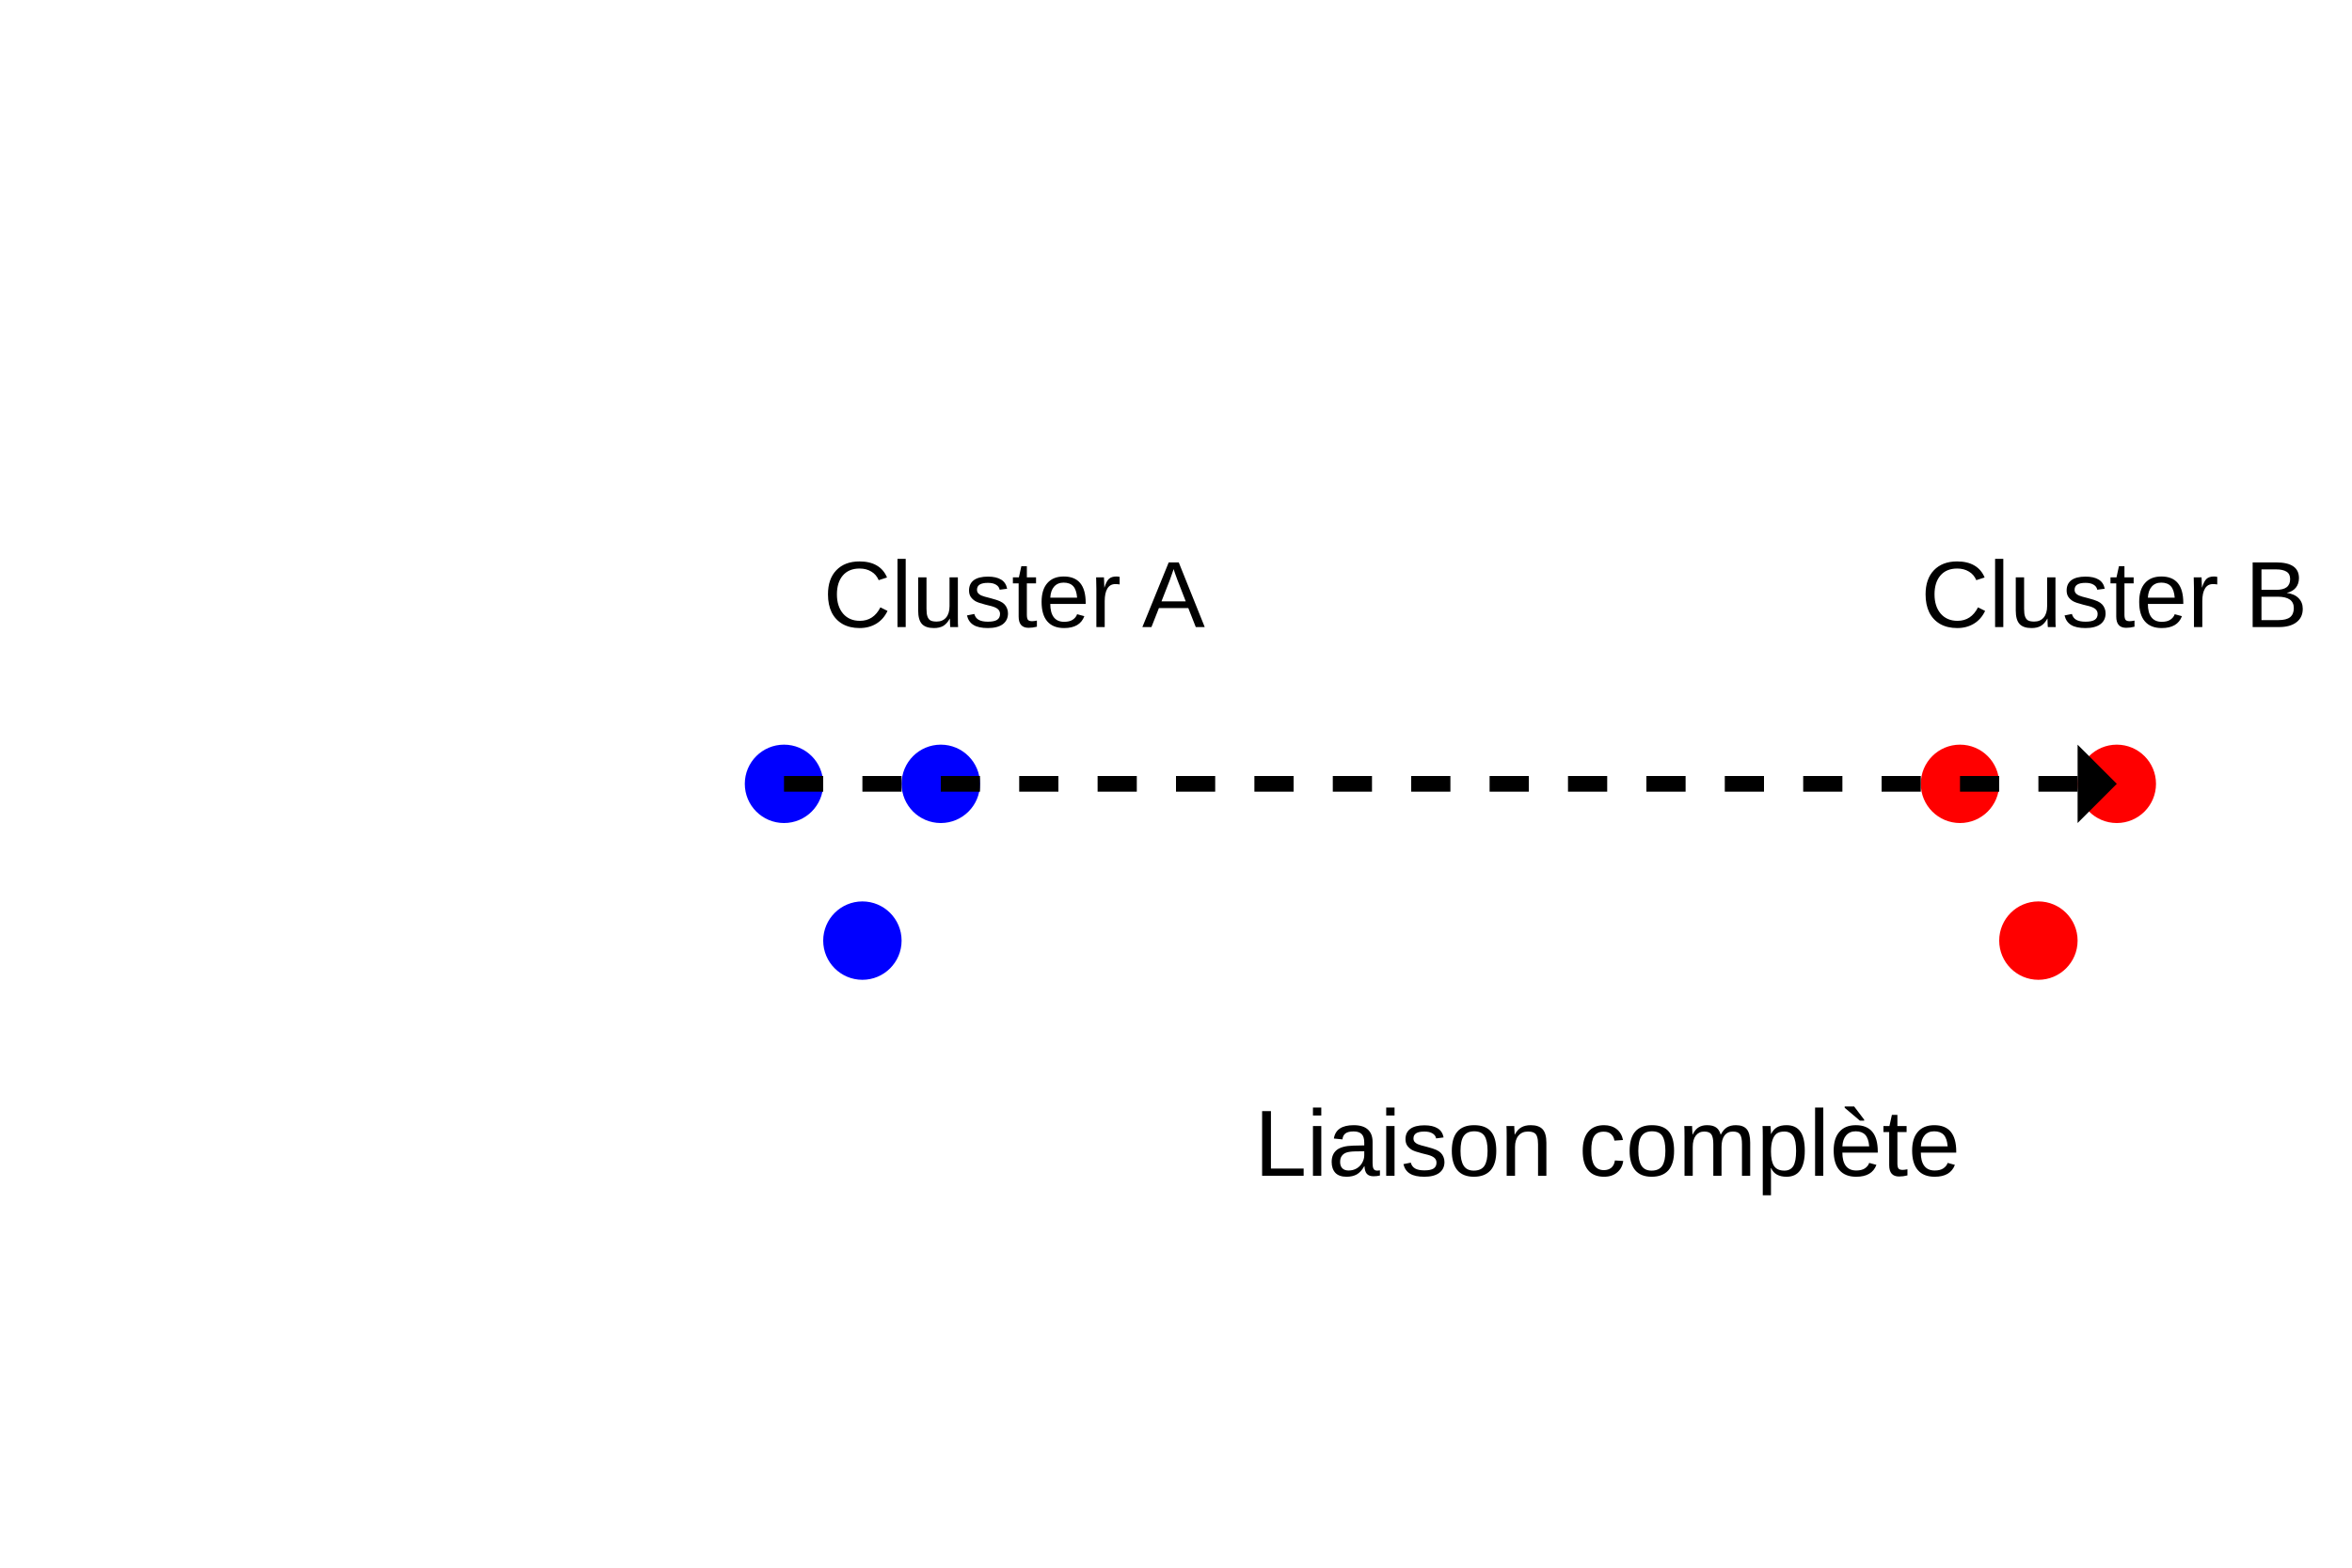
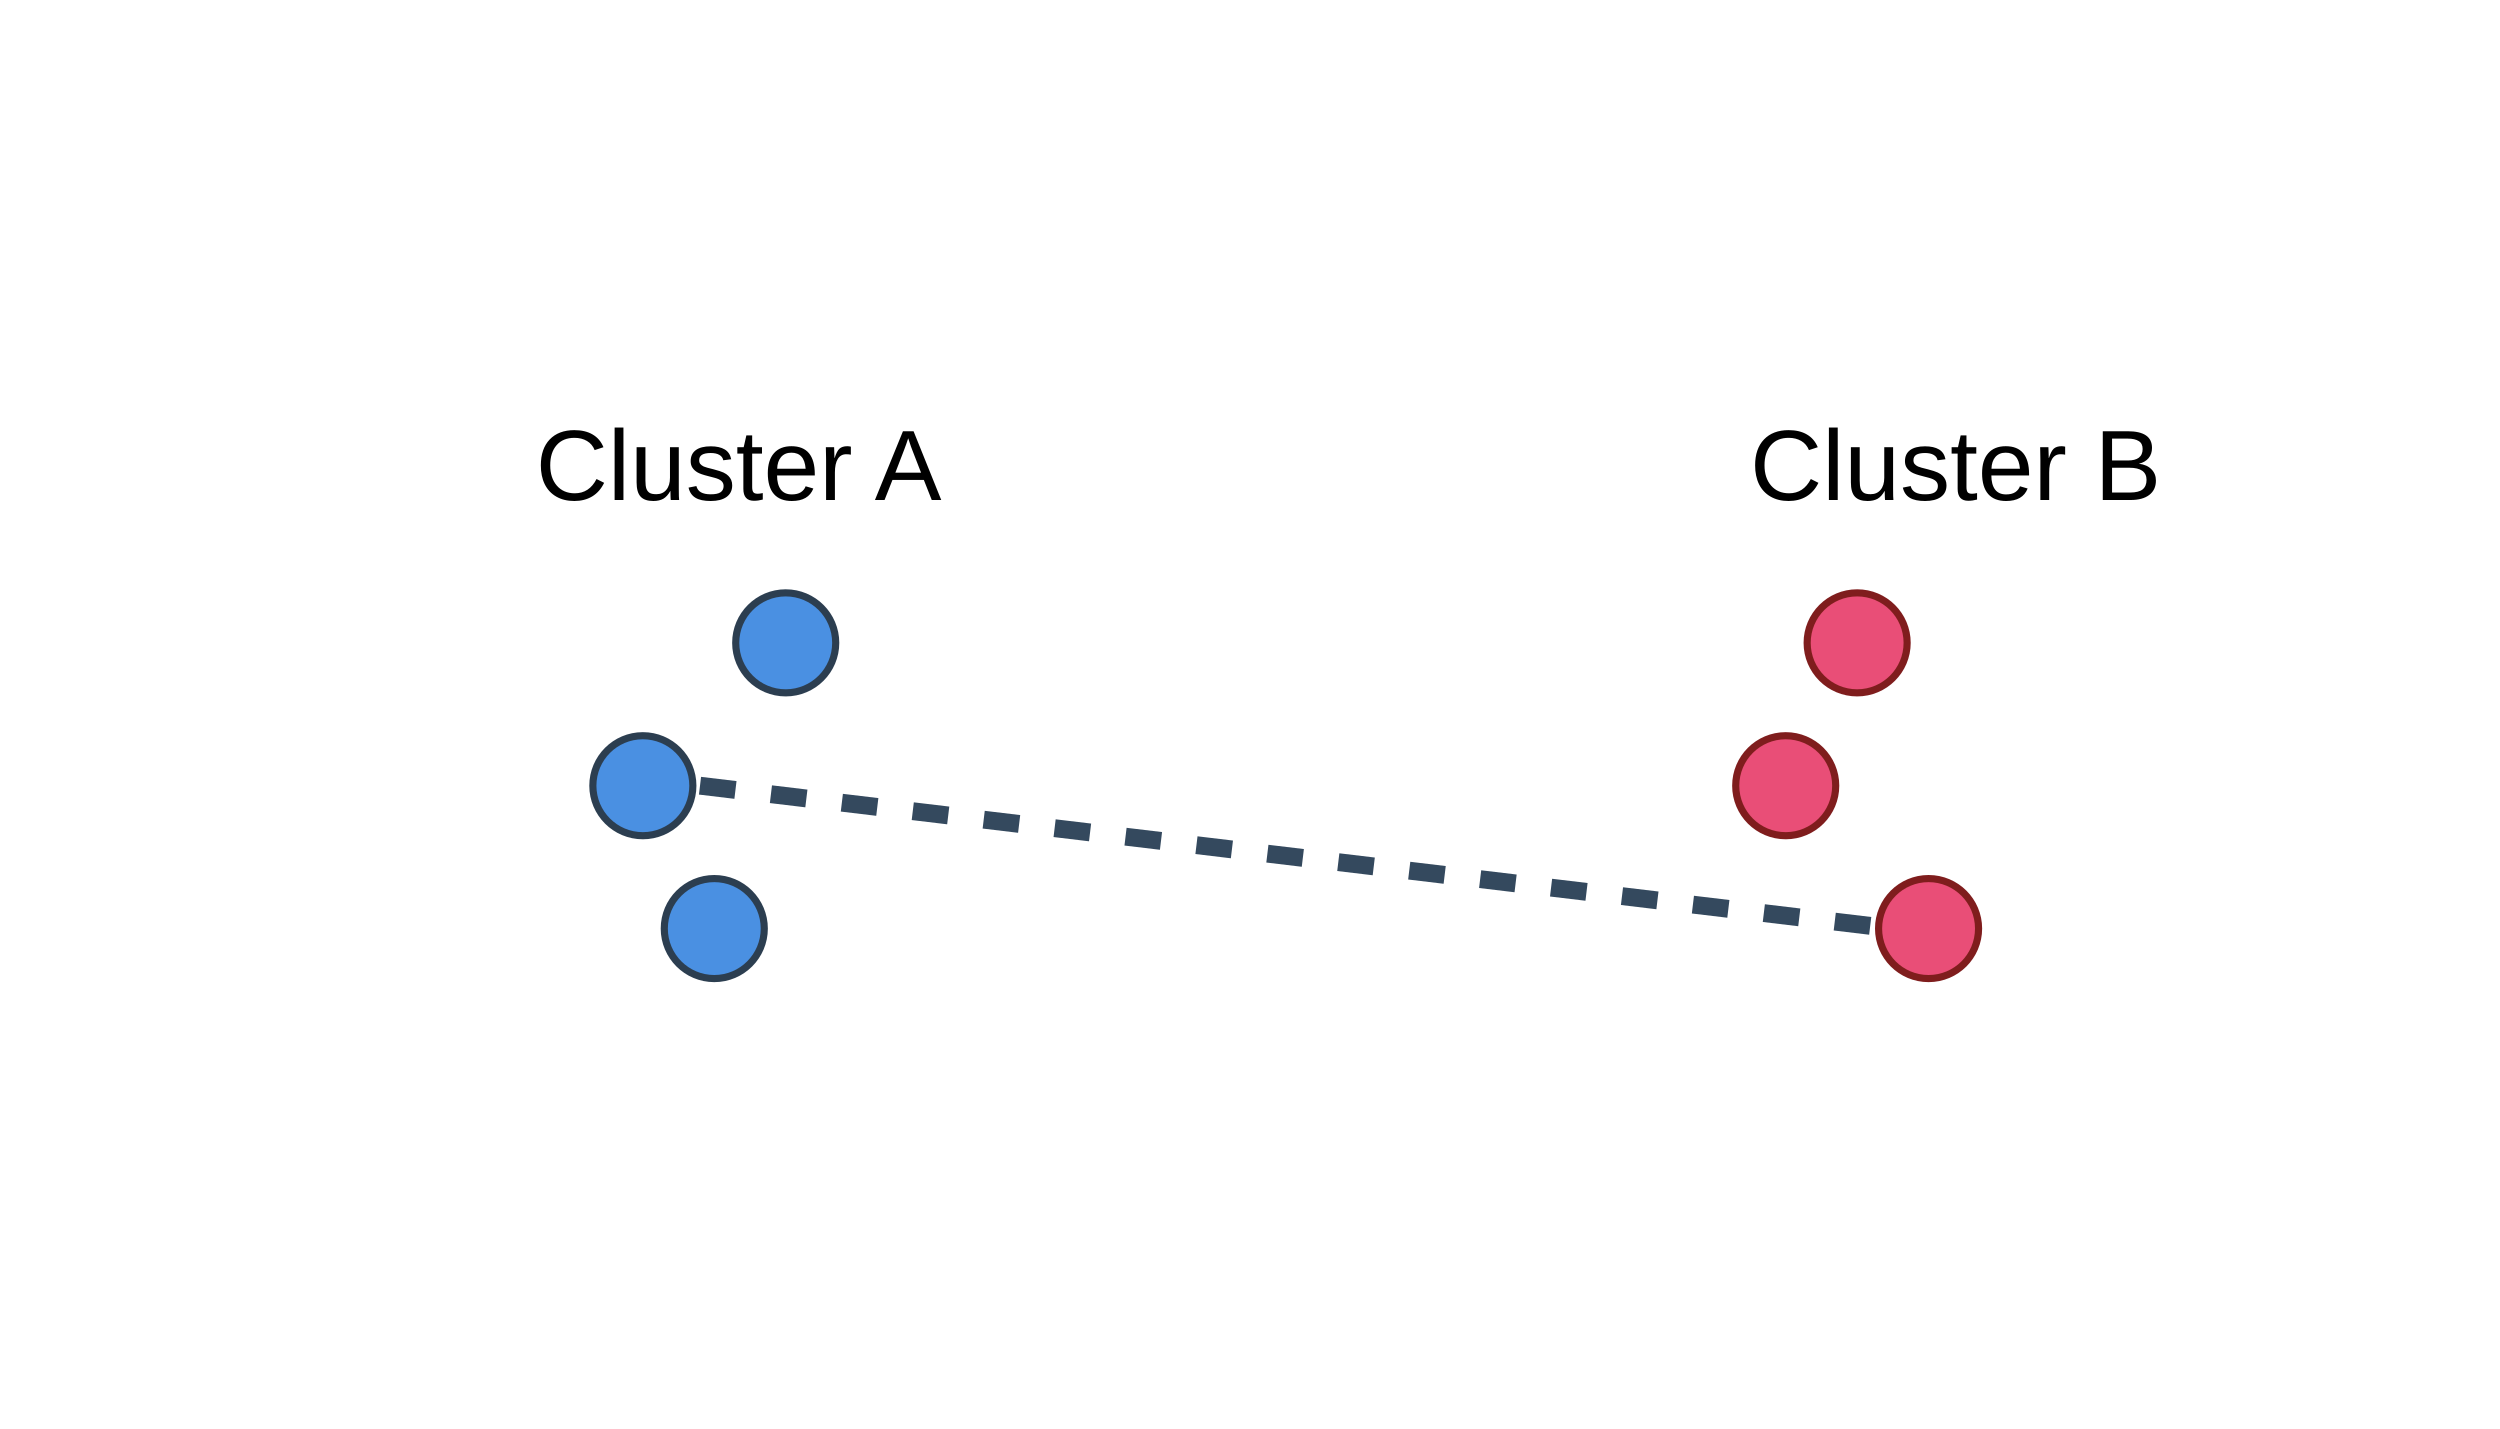
- <svg xmlns="http://www.w3.org/2000/svg" width="300" height="200">
-   <circle cx="100" cy="100" r="5" fill="blue" />
-   <circle cx="120" cy="100" r="5" fill="blue" />
-   <circle cx="110" cy="120" r="5" fill="blue" />
-   <circle cx="250" cy="100" r="5" fill="red" />
-   <circle cx="270" cy="100" r="5" fill="red" />
-   <circle cx="260" cy="120" r="5" fill="red" />
-   <line x1="100" y1="100" x2="270" y2="100" stroke="black" stroke-width="2" stroke-dasharray="5,5" />
-   <polygon points="265,95 270,100 265,105" fill="black" />
-   <text x="105" y="80" font-family="Arial" font-size="12" fill="black">Cluster A</text>
-   <text x="245" y="80" font-family="Arial" font-size="12" fill="black">Cluster B</text>
-   <text x="160" y="150" font-family="Arial" font-size="12" fill="black">Liaison complète</text>
+ <svg xmlns="http://www.w3.org/2000/svg" width="350" height="200">
+   <circle cx="90" cy="110" r="7" fill="#4a90e2" stroke="#2c3e50" stroke-width="1" />
+   <circle cx="110" cy="90" r="7" fill="#4a90e2" stroke="#2c3e50" stroke-width="1" />
+   <circle cx="100" cy="130" r="7" fill="#4a90e2" stroke="#2c3e50" stroke-width="1" />
+   <circle cx="250" cy="110" r="7" fill="#e94e77" stroke="#7f1d1d" stroke-width="1" />
+   <circle cx="270" cy="130" r="7" fill="#e94e77" stroke="#7f1d1d" stroke-width="1" />
+   <circle cx="260" cy="90" r="7" fill="#e94e77" stroke="#7f1d1d" stroke-width="1" />
+   <line x1="98" y1="110" x2="265" y2="130" stroke="#34495e" stroke-width="2.5" stroke-dasharray="5,5" />
+   <text x="75" y="70" font-family="Arial" font-size="14" fill="#000">Cluster A</text>
+   <text x="245" y="70" font-family="Arial" font-size="14" fill="#000">Cluster B</text>
</svg>
